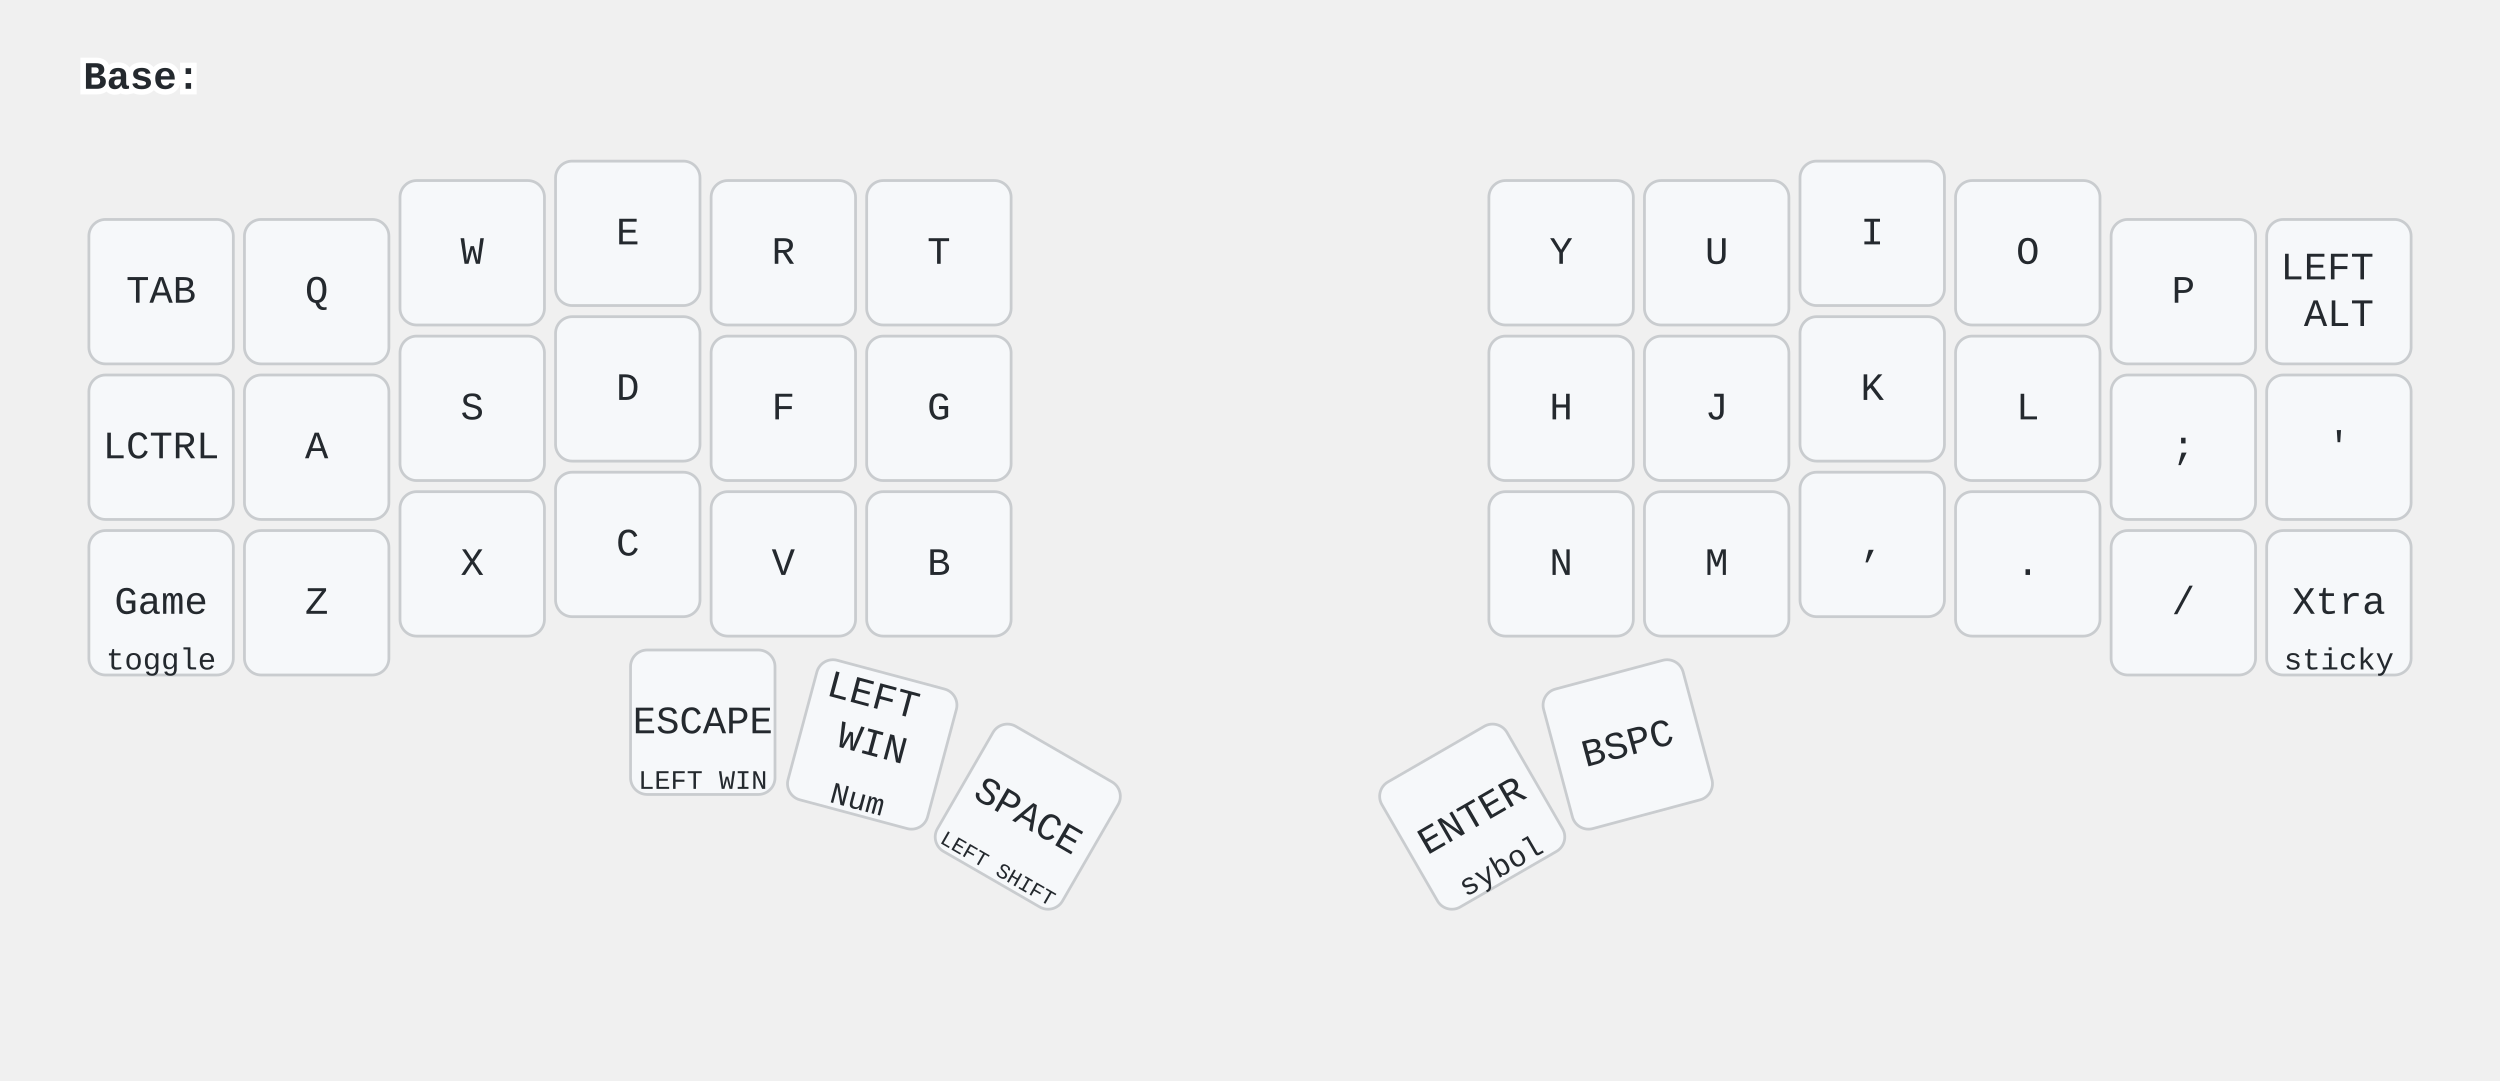
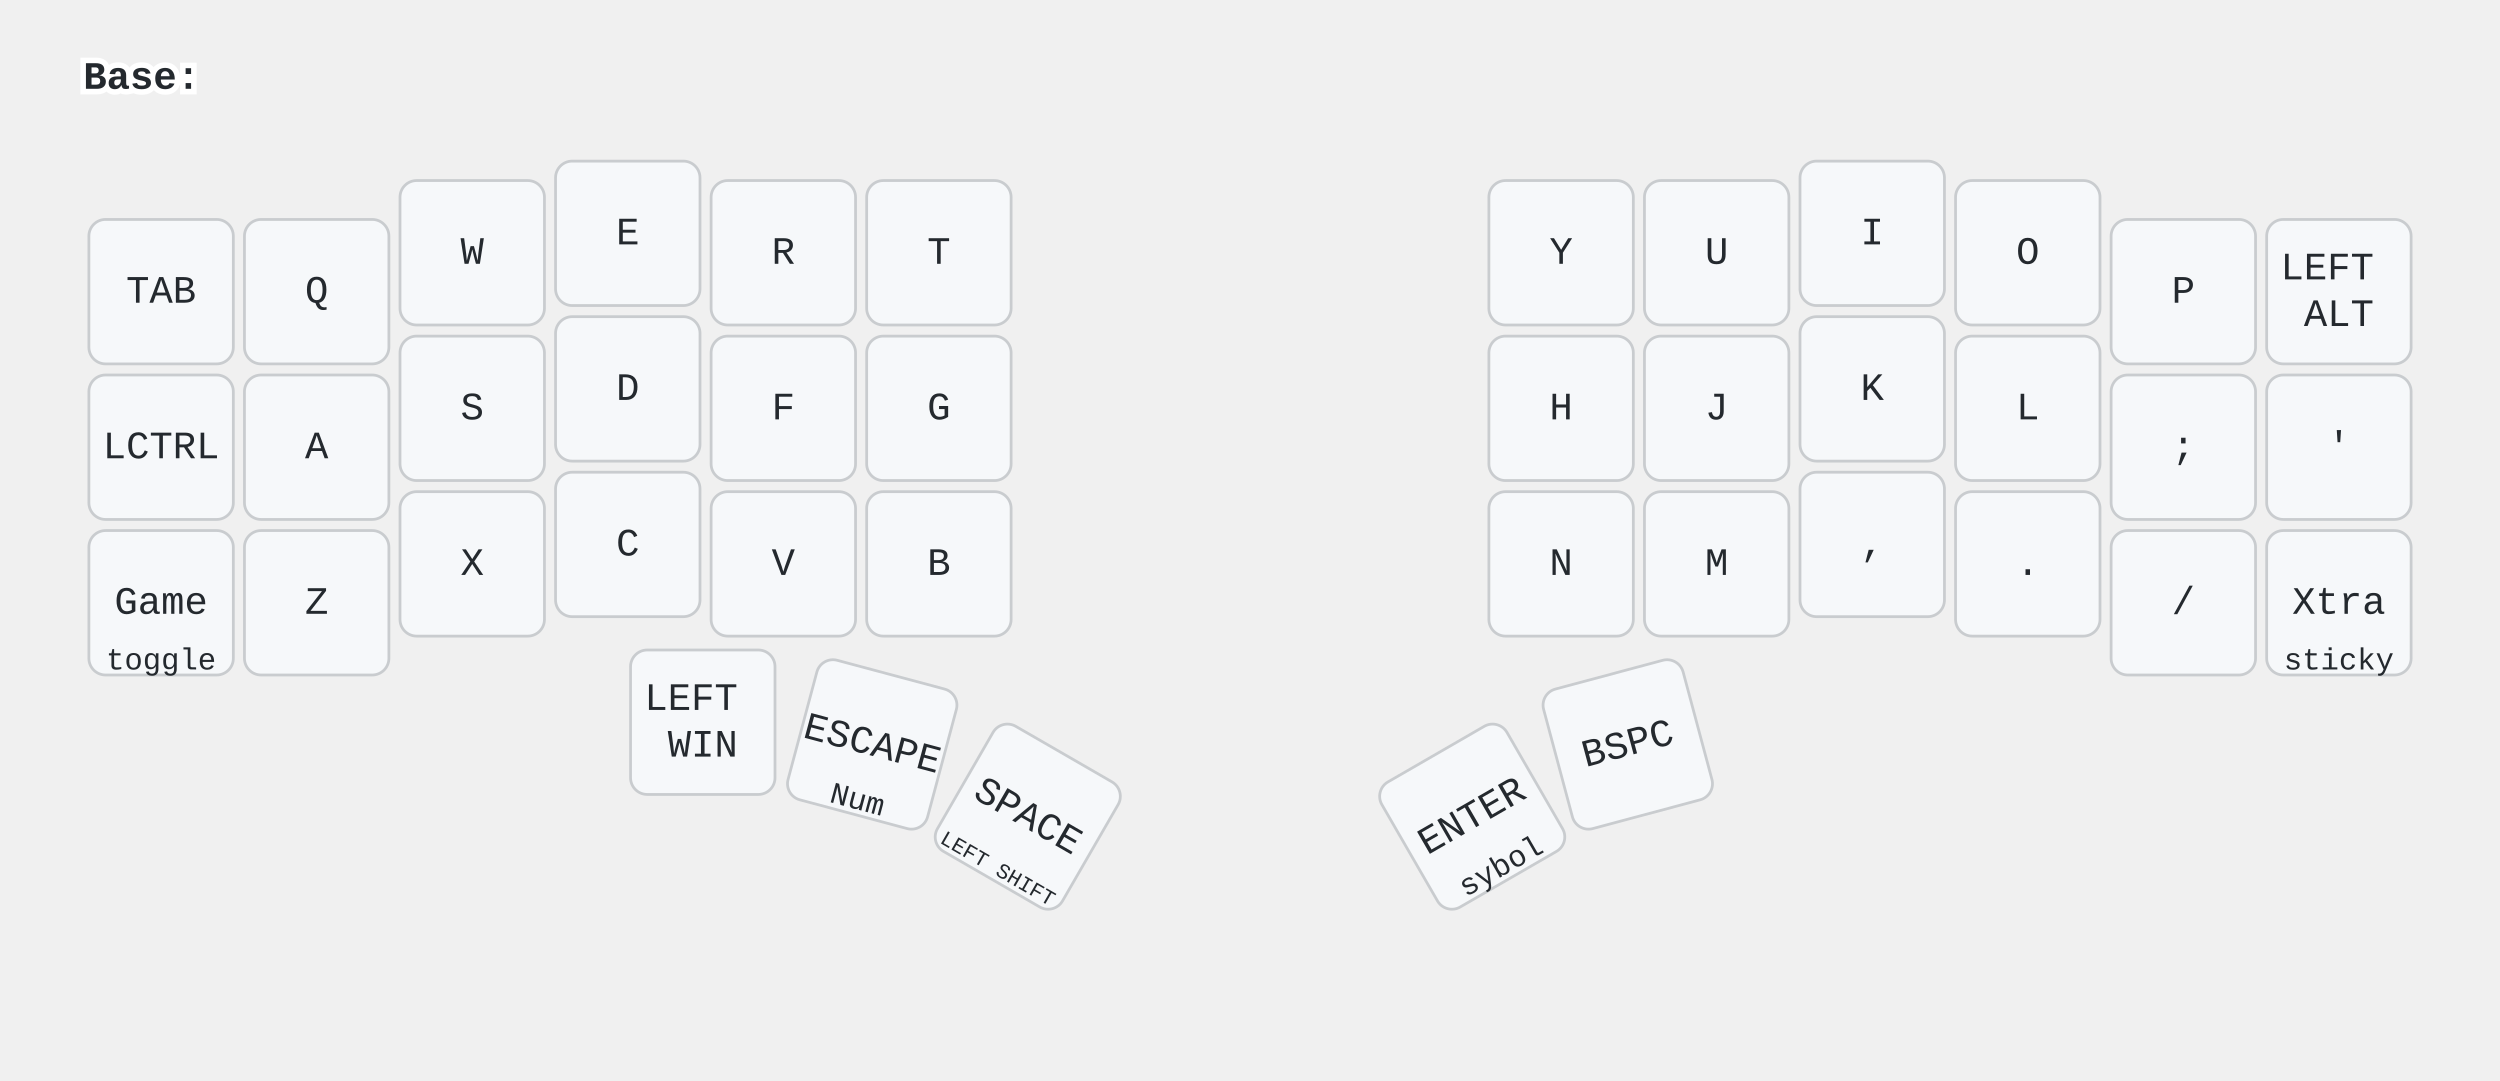
<svg xmlns="http://www.w3.org/2000/svg" width="900" height="389" viewBox="0 0 900 389" class="keymap">
  <style>/* inherit to force styles through use tags */
svg path {
    fill: inherit;
}

/* font and background color specifications */
svg.keymap {
    font-family: SFMono-Regular,Consolas,Liberation Mono,Menlo,monospace;
    font-size: 14px;
    font-kerning: normal;
    text-rendering: optimizeLegibility;
    fill: #24292e;
}

/* default key styling */
rect.key {
    fill: #f6f8fa;
}

rect.key, rect.combo {
    stroke: #c9cccf;
    stroke-width: 1;
}

/* default key side styling, only used is draw_key_sides is set */
rect.side {
    filter: brightness(90%);
}

/* color accent for combo boxes */
rect.combo, rect.combo-separate {
    fill: #cdf;
}

/* color accent for held keys */
rect.held, rect.combo.held {
    fill: #fdd;
}

/* color accent for ghost (optional) keys */
rect.ghost, rect.combo.ghost {
    stroke-dasharray: 4, 4;
    stroke-width: 2;
}

text {
    text-anchor: middle;
    dominant-baseline: middle;
}

/* styling for layer labels */
text.label {
    font-weight: bold;
    text-anchor: start;
    stroke: white;
    stroke-width: 4;
    paint-order: stroke;
}

/* styling for optional footer */
text.footer {
    text-anchor: end;
    dominant-baseline: auto;
    stroke: white;
    stroke-width: 4;
    paint-order: stroke;
}

/* styling for combo tap, and key non-tap label text */
text.combo, text.hold, text.shifted, text.left, text.right {
    font-size: 11px;
}

text.hold {
    text-anchor: middle;
    dominant-baseline: auto;
}

text.shifted {
    text-anchor: middle;
    dominant-baseline: hanging;
}

text.left {
    text-anchor: start;
}

text.right {
    text-anchor: end;
}

text.layer-activator {
    text-decoration: underline;
}

/* styling for hold/shifted label text in combo box */
text.combo.hold, text.combo.shifted, text.combo.left, text.combo.right {
    font-size: 8px;
}

/* lighter symbol for transparent keys */
text.trans {
    fill: #7b7e81;
}

/* styling for combo dendrons */
path.combo {
    stroke-width: 1;
    stroke: gray;
    fill: none;
}

/* Start Tabler Icons Cleanup */
/* cannot use height/width with glyphs */
.icon-tabler &gt; path {
    fill: inherit;
    stroke: inherit;
    stroke-width: 2;
}
/* hide tabler's default box */
.icon-tabler &gt; path[stroke="none"][fill="none"] {
    visibility: hidden;
}
/* End Tabler Icons Cleanup */

@media (prefers-color-scheme: dark) {
svg.keymap { fill: #d1d6db; }
rect.key { fill: #3f4750; }
rect.key, rect.combo { stroke: #60666c; }
rect.combo, rect.combo-separate { fill: #1f3d7a; }
rect.held, rect.combo.held { fill: #854747; }
text.label, text.footer { stroke: black; }
text.trans { fill: #7e8184; }
path.combo { stroke: #7f7f7f; }

}</style>
  <g transform="translate(30, 0)" class="layer-Base">
    <text x="0" y="28" class="label" id="Base">Base:</text>
    <g transform="translate(0, 56)">
      <g transform="translate(28, 49)" class="key keypos-0">
        <rect rx="6" ry="6" x="-26" y="-26" width="52" height="52" class="key" />
        <text x="0" y="0" class="key tap">TAB</text>
      </g>
      <g transform="translate(84, 49)" class="key keypos-1">
        <rect rx="6" ry="6" x="-26" y="-26" width="52" height="52" class="key" />
        <text x="0" y="0" class="key tap">Q</text>
      </g>
      <g transform="translate(140, 35)" class="key keypos-2">
        <rect rx="6" ry="6" x="-26" y="-26" width="52" height="52" class="key" />
        <text x="0" y="0" class="key tap">W</text>
      </g>
      <g transform="translate(196, 28)" class="key keypos-3">
        <rect rx="6" ry="6" x="-26" y="-26" width="52" height="52" class="key" />
        <text x="0" y="0" class="key tap">E</text>
      </g>
      <g transform="translate(252, 35)" class="key keypos-4">
        <rect rx="6" ry="6" x="-26" y="-26" width="52" height="52" class="key" />
        <text x="0" y="0" class="key tap">R</text>
      </g>
      <g transform="translate(308, 35)" class="key keypos-5">
        <rect rx="6" ry="6" x="-26" y="-26" width="52" height="52" class="key" />
        <text x="0" y="0" class="key tap">T</text>
      </g>
      <g transform="translate(532, 35)" class="key keypos-6">
        <rect rx="6" ry="6" x="-26" y="-26" width="52" height="52" class="key" />
        <text x="0" y="0" class="key tap">Y</text>
      </g>
      <g transform="translate(588, 35)" class="key keypos-7">
        <rect rx="6" ry="6" x="-26" y="-26" width="52" height="52" class="key" />
        <text x="0" y="0" class="key tap">U</text>
      </g>
      <g transform="translate(644, 28)" class="key keypos-8">
        <rect rx="6" ry="6" x="-26" y="-26" width="52" height="52" class="key" />
        <text x="0" y="0" class="key tap">I</text>
      </g>
      <g transform="translate(700, 35)" class="key keypos-9">
        <rect rx="6" ry="6" x="-26" y="-26" width="52" height="52" class="key" />
        <text x="0" y="0" class="key tap">O</text>
      </g>
      <g transform="translate(756, 49)" class="key keypos-10">
        <rect rx="6" ry="6" x="-26" y="-26" width="52" height="52" class="key" />
        <text x="0" y="0" class="key tap">P</text>
      </g>
      <g transform="translate(812, 49)" class="key keypos-11">
        <rect rx="6" ry="6" x="-26" y="-26" width="52" height="52" class="key" />
        <text x="0" y="0" class="key tap">
          <tspan x="0" dy="-0.6em">LEFT</tspan>
          <tspan x="0" dy="1.2em">ALT</tspan>
        </text>
      </g>
      <g transform="translate(28, 105)" class="key keypos-12">
        <rect rx="6" ry="6" x="-26" y="-26" width="52" height="52" class="key" />
        <text x="0" y="0" class="key tap">LCTRL</text>
      </g>
      <g transform="translate(84, 105)" class="key keypos-13">
        <rect rx="6" ry="6" x="-26" y="-26" width="52" height="52" class="key" />
        <text x="0" y="0" class="key tap">A</text>
      </g>
      <g transform="translate(140, 91)" class="key keypos-14">
        <rect rx="6" ry="6" x="-26" y="-26" width="52" height="52" class="key" />
        <text x="0" y="0" class="key tap">S</text>
      </g>
      <g transform="translate(196, 84)" class="key keypos-15">
        <rect rx="6" ry="6" x="-26" y="-26" width="52" height="52" class="key" />
        <text x="0" y="0" class="key tap">D</text>
      </g>
      <g transform="translate(252, 91)" class="key keypos-16">
        <rect rx="6" ry="6" x="-26" y="-26" width="52" height="52" class="key" />
        <text x="0" y="0" class="key tap">F</text>
      </g>
      <g transform="translate(308, 91)" class="key keypos-17">
        <rect rx="6" ry="6" x="-26" y="-26" width="52" height="52" class="key" />
        <text x="0" y="0" class="key tap">G</text>
      </g>
      <g transform="translate(532, 91)" class="key keypos-18">
        <rect rx="6" ry="6" x="-26" y="-26" width="52" height="52" class="key" />
        <text x="0" y="0" class="key tap">H</text>
      </g>
      <g transform="translate(588, 91)" class="key keypos-19">
        <rect rx="6" ry="6" x="-26" y="-26" width="52" height="52" class="key" />
        <text x="0" y="0" class="key tap">J</text>
      </g>
      <g transform="translate(644, 84)" class="key keypos-20">
        <rect rx="6" ry="6" x="-26" y="-26" width="52" height="52" class="key" />
        <text x="0" y="0" class="key tap">K</text>
      </g>
      <g transform="translate(700, 91)" class="key keypos-21">
        <rect rx="6" ry="6" x="-26" y="-26" width="52" height="52" class="key" />
        <text x="0" y="0" class="key tap">L</text>
      </g>
      <g transform="translate(756, 105)" class="key keypos-22">
        <rect rx="6" ry="6" x="-26" y="-26" width="52" height="52" class="key" />
        <text x="0" y="0" class="key tap">;</text>
      </g>
      <g transform="translate(812, 105)" class="key keypos-23">
        <rect rx="6" ry="6" x="-26" y="-26" width="52" height="52" class="key" />
        <text x="0" y="0" class="key tap">'</text>
      </g>
      <g transform="translate(28, 161)" class="key keypos-24">
        <rect rx="6" ry="6" x="-26" y="-26" width="52" height="52" class="key" />
        <text x="0" y="0" class="key tap">Game</text>
        <text x="0" y="24" class="key hold">toggle</text>
      </g>
      <g transform="translate(84, 161)" class="key keypos-25">
        <rect rx="6" ry="6" x="-26" y="-26" width="52" height="52" class="key" />
        <text x="0" y="0" class="key tap">Z</text>
      </g>
      <g transform="translate(140, 147)" class="key keypos-26">
        <rect rx="6" ry="6" x="-26" y="-26" width="52" height="52" class="key" />
        <text x="0" y="0" class="key tap">X</text>
      </g>
      <g transform="translate(196, 140)" class="key keypos-27">
        <rect rx="6" ry="6" x="-26" y="-26" width="52" height="52" class="key" />
        <text x="0" y="0" class="key tap">C</text>
      </g>
      <g transform="translate(252, 147)" class="key keypos-28">
        <rect rx="6" ry="6" x="-26" y="-26" width="52" height="52" class="key" />
        <text x="0" y="0" class="key tap">V</text>
      </g>
      <g transform="translate(308, 147)" class="key keypos-29">
        <rect rx="6" ry="6" x="-26" y="-26" width="52" height="52" class="key" />
        <text x="0" y="0" class="key tap">B</text>
      </g>
      <g transform="translate(532, 147)" class="key keypos-30">
        <rect rx="6" ry="6" x="-26" y="-26" width="52" height="52" class="key" />
        <text x="0" y="0" class="key tap">N</text>
      </g>
      <g transform="translate(588, 147)" class="key keypos-31">
        <rect rx="6" ry="6" x="-26" y="-26" width="52" height="52" class="key" />
        <text x="0" y="0" class="key tap">M</text>
      </g>
      <g transform="translate(644, 140)" class="key keypos-32">
        <rect rx="6" ry="6" x="-26" y="-26" width="52" height="52" class="key" />
        <text x="0" y="0" class="key tap">,</text>
      </g>
      <g transform="translate(700, 147)" class="key keypos-33">
        <rect rx="6" ry="6" x="-26" y="-26" width="52" height="52" class="key" />
        <text x="0" y="0" class="key tap">.</text>
      </g>
      <g transform="translate(756, 161)" class="key keypos-34">
        <rect rx="6" ry="6" x="-26" y="-26" width="52" height="52" class="key" />
        <text x="0" y="0" class="key tap">/</text>
      </g>
      <g transform="translate(812, 161)" class="key keypos-35">
        <rect rx="6" ry="6" x="-26" y="-26" width="52" height="52" class="key" />
        <text x="0" y="0" class="key tap">Xtra</text>
        <text x="0" y="24" class="key hold">sticky</text>
      </g>
      <g transform="translate(223, 204)" class="key keypos-36">
        <rect rx="6" ry="6" x="-26" y="-26" width="52" height="52" class="key" />
-         <text x="0" y="0" class="key tap">ESCAPE</text>
-         <text x="0" y="24" class="key hold">
-           <tspan style="font-size: 88%">LEFT WIN</tspan>
-         </text>
-       </g>
-       <g transform="translate(284, 212) rotate(15.0)" class="key keypos-37">
-         <rect rx="6" ry="6" x="-26" y="-26" width="52" height="52" class="key" />
        <text x="0" y="0" class="key tap">
-           <tspan x="0" dy="-1.2em">LEFT</tspan>
+           <tspan x="0" dy="-0.6em">LEFT</tspan>
          <tspan x="0" dy="1.2em">WIN</tspan>
        </text>
+       </g>
+       <g transform="translate(284, 212) rotate(15.0)" class="key keypos-37">
+         <rect rx="6" ry="6" x="-26" y="-26" width="52" height="52" class="key" />
+         <text x="0" y="0" class="key tap">ESCAPE</text>
        <text x="0" y="24" class="key hold">Num</text>
      </g>
      <g transform="translate(340, 238) rotate(30.0)" class="key keypos-38">
        <rect rx="6" ry="6" x="-26" y="-26" width="52" height="52" class="key" />
        <text x="0" y="0" class="key tap">SPACE</text>
        <text x="0" y="24" class="key hold">
          <tspan style="font-size: 70%">LEFT SHIFT</tspan>
        </text>
      </g>
      <g transform="translate(500, 238) rotate(-30.0)" class="key keypos-39">
        <rect rx="6" ry="6" x="-26" y="-26" width="52" height="52" class="key" />
        <text x="0" y="0" class="key tap">ENTER</text>
        <text x="0" y="24" class="key hold">sybol</text>
      </g>
      <g transform="translate(556, 212) rotate(-15.0)" class="key keypos-40">
        <rect rx="6" ry="6" x="-26" y="-26" width="52" height="52" class="key" />
        <text x="0" y="0" class="key tap">BSPC</text>
      </g>
    </g>
  </g>
</svg>
